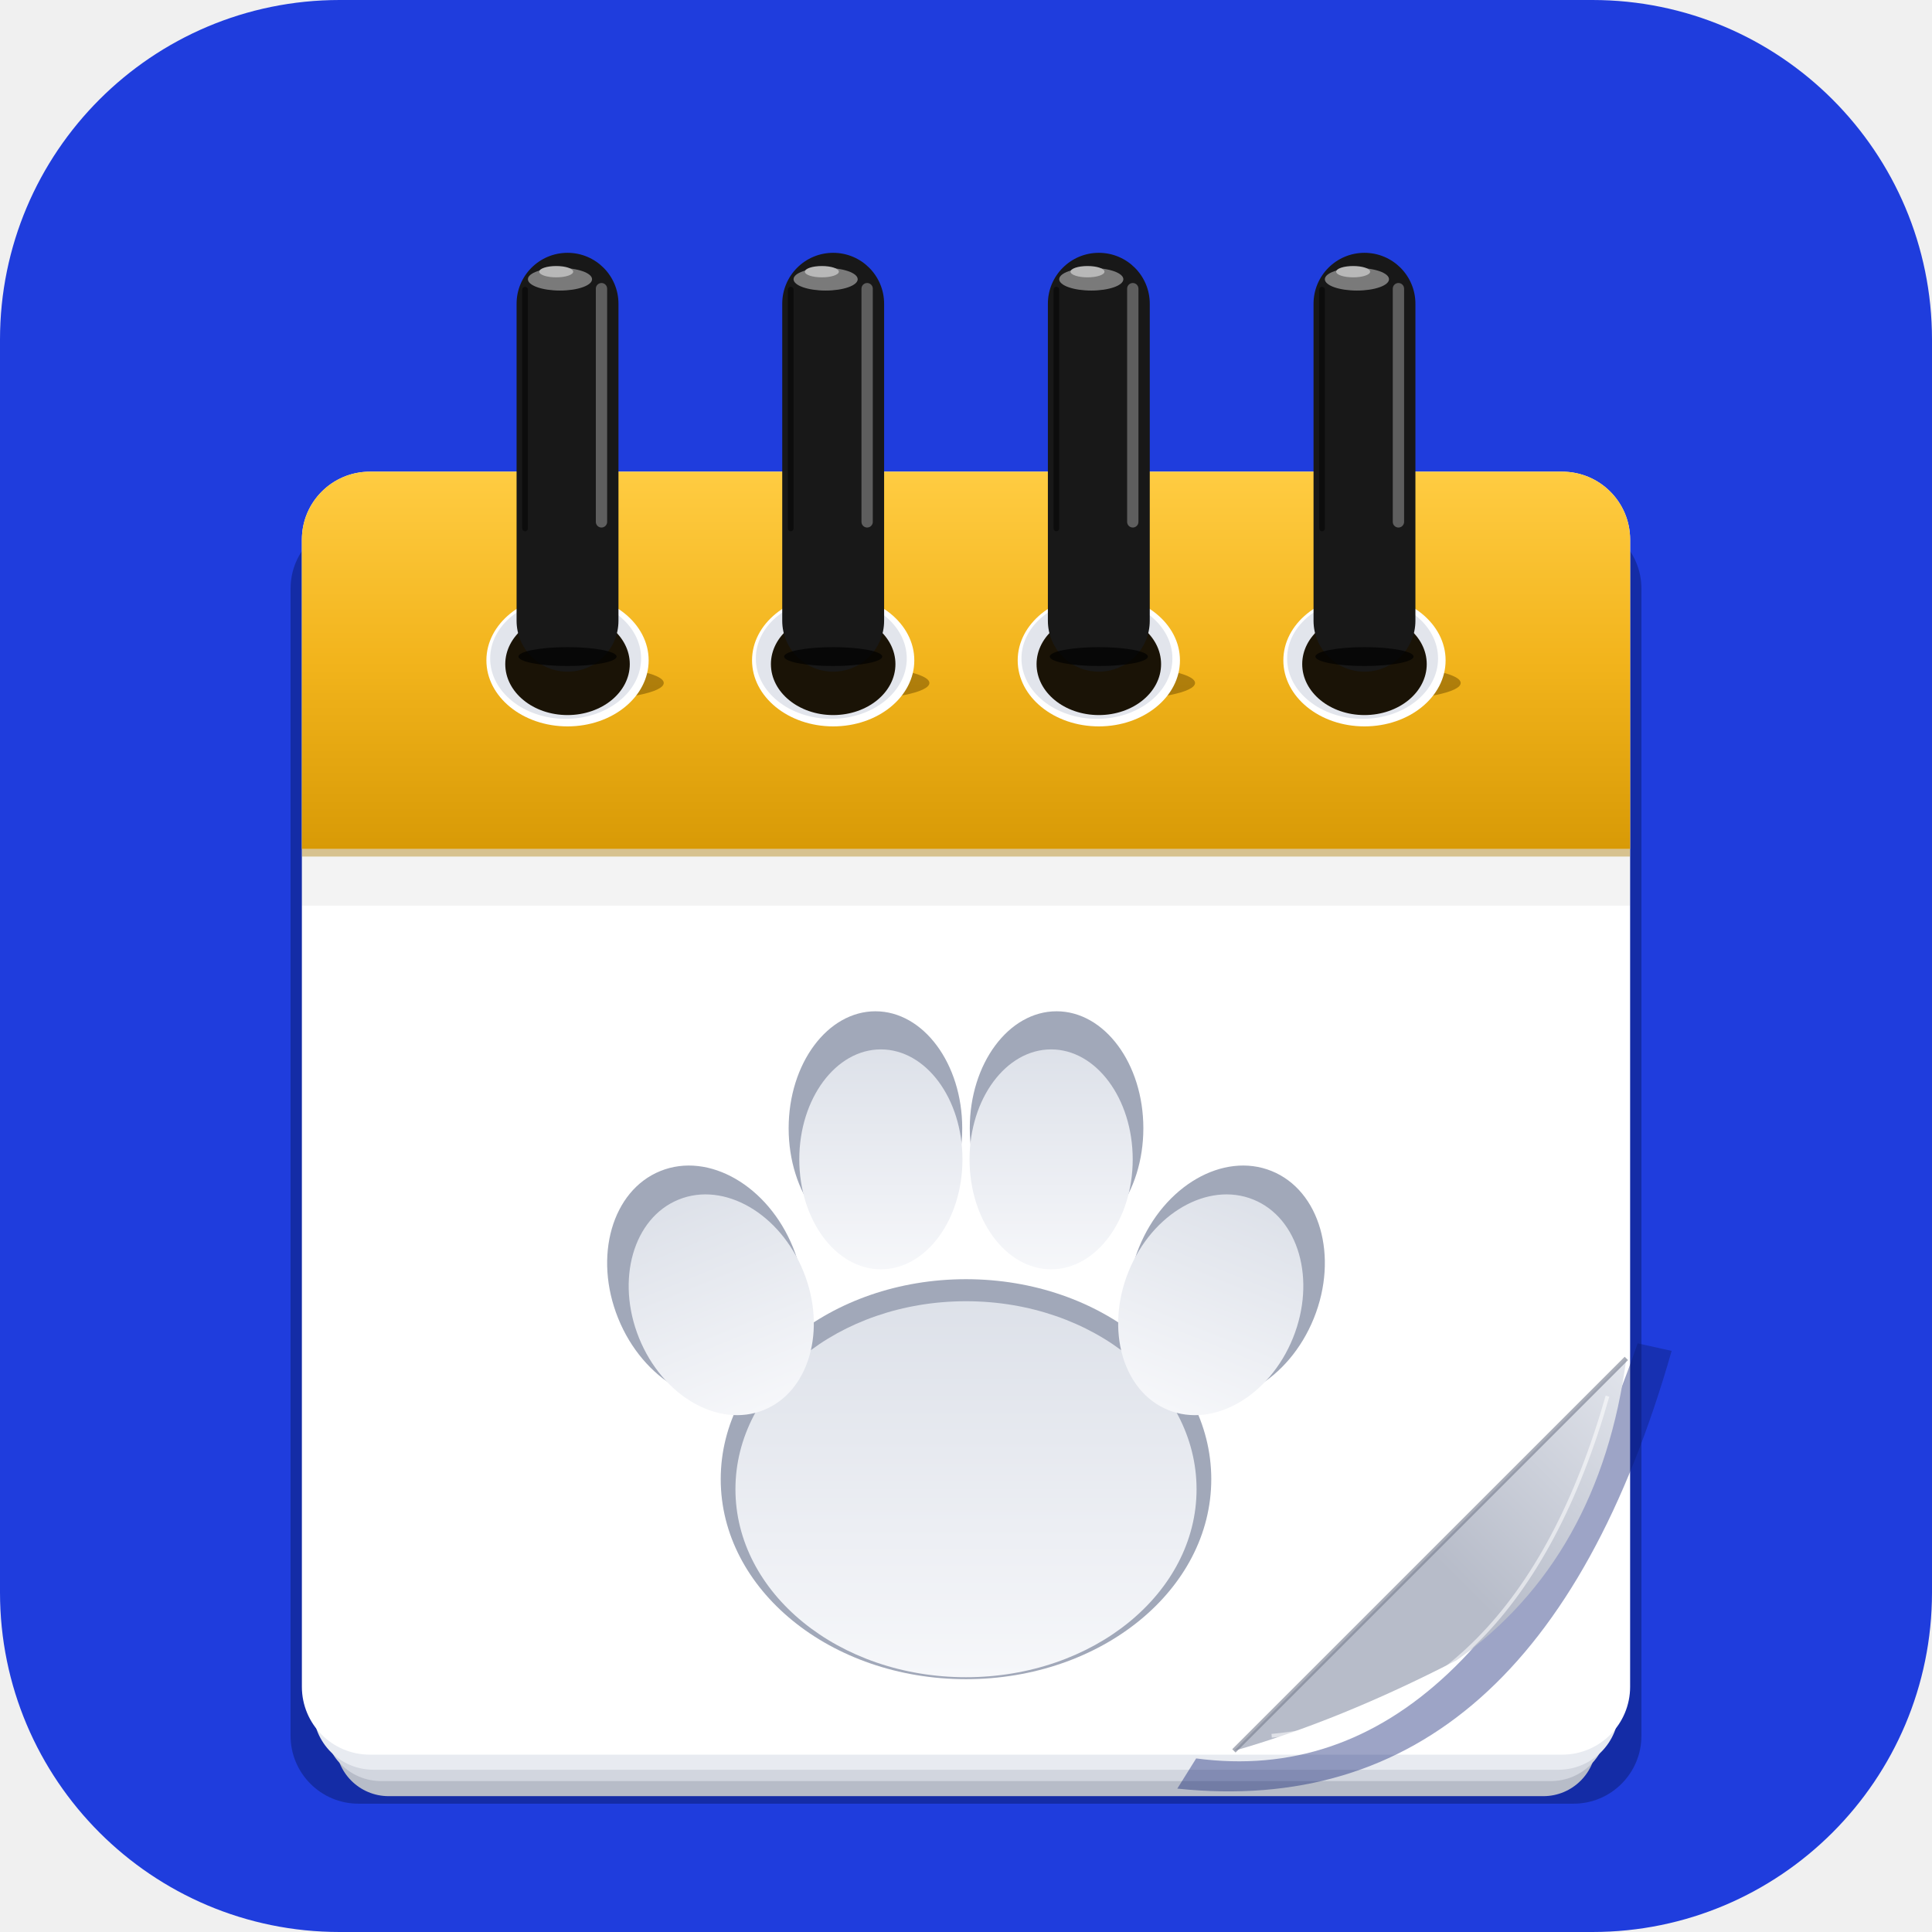
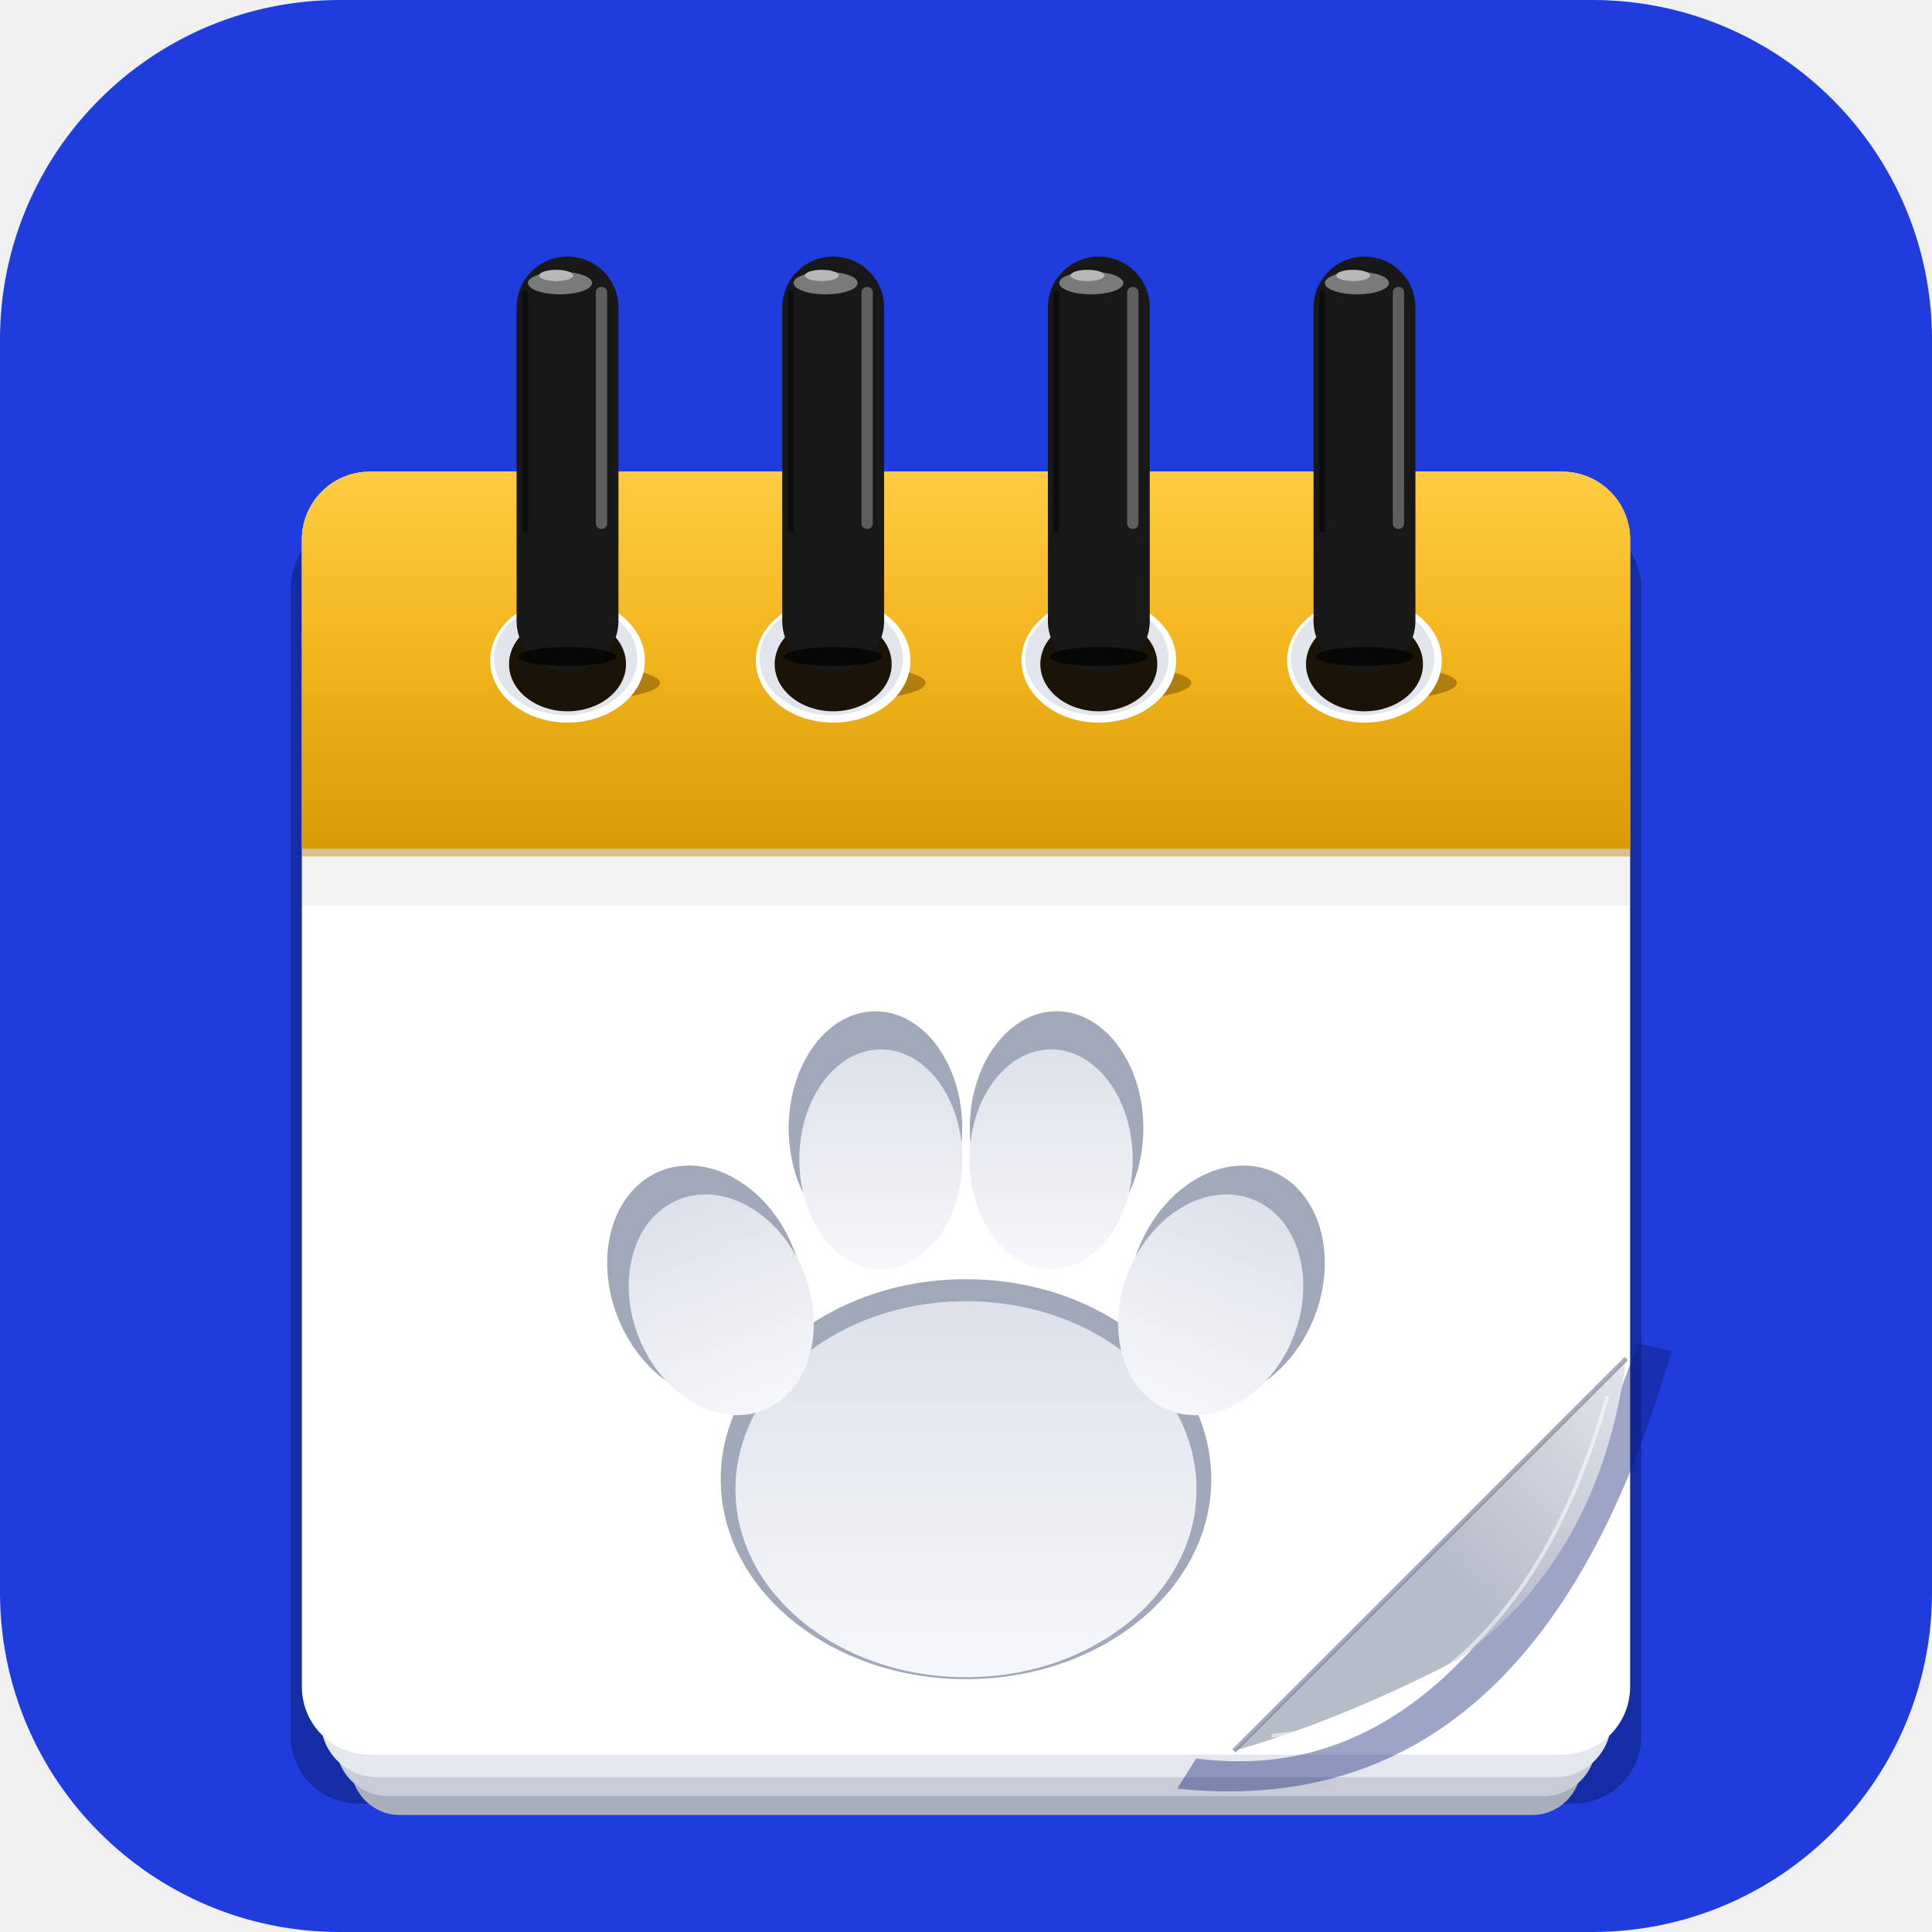
<svg xmlns="http://www.w3.org/2000/svg" viewBox="0 0 1024 1024" width="1024" height="1024">
  <defs>
    <linearGradient id="pawFloor" x1="0" y1="0" x2="0" y2="1">
      <stop offset="0" stop-color="#DDE1E9" />
      <stop offset="1" stop-color="#F6F7FA" />
    </linearGradient>
    <linearGradient id="paperBack" x1="0" y1="0" x2="1" y2="-1">
      <stop offset="0" stop-color="#B7BCC9" />
      <stop offset="0.5" stop-color="#E2E5EC" />
      <stop offset="1" stop-color="#F8F9FC" />
    </linearGradient>
    <linearGradient id="yellowGrad" x1="0" y1="0" x2="0" y2="1">
      <stop offset="0" stop-color="#FFCC42" />
      <stop offset="0.5" stop-color="#F2B41C" />
      <stop offset="1" stop-color="#D89A06" />
    </linearGradient>
    <clipPath id="paperClip">
      <rect x="160" y="250" width="704" height="680" rx="36" ry="36" />
    </clipPath>
  </defs>
  <rect x="0" y="0" width="1024" height="1024" rx="180" ry="180" fill="#1F3DDD" />
  <rect x="154" y="276" width="716" height="680" rx="36" ry="36" fill="#0A1C70" opacity="0.5" />
-   <rect x="178" y="272" width="668" height="680" rx="28" ry="28" fill="#B7BCC8" />
-   <rect x="172" y="264" width="680" height="680" rx="30" ry="30" fill="#D2D6DF" />
-   <rect x="166" y="258" width="692" height="680" rx="32" ry="32" fill="#E8EBF1" />
+   <rect x="186" y="282" width="652" height="680" rx="26" ry="26" fill="#A8AEBC" />
+   <rect x="178" y="272" width="668" height="680" rx="28" ry="28" fill="#C8CCD7" />
+   <rect x="170" y="262" width="684" height="680" rx="30" ry="30" fill="#E4E7EE" />
  <g clip-path="url(#paperClip)">
    <rect x="160" y="250" width="704" height="680" fill="#FFFFFF" />
    <rect x="160" y="250" width="704" height="200" fill="url(#yellowGrad)" />
    <rect x="160" y="450" width="704" height="4" fill="#A77807" opacity="0.45" />
    <rect x="160" y="454" width="704" height="26" fill="#000" opacity="0.05" />
    <g transform="translate(512 706) scale(1)" fill="#A1A8B9" opacity="1">
      <ellipse cx="0" cy="78" rx="130" ry="106" />
      <ellipse cx="-138" cy="-26" rx="50" ry="64" transform="rotate(-22 -138 -26)" />
      <ellipse cx="-48" cy="-108" rx="46" ry="62" />
      <ellipse cx="48" cy="-108" rx="46" ry="62" />
      <ellipse cx="138" cy="-26" rx="50" ry="64" transform="rotate(22 138 -26)" />
    </g>
    <g transform="translate(512 716) scale(0.94)" fill="url(#pawFloor)" opacity="1">
      <ellipse cx="0" cy="78" rx="130" ry="106" />
      <ellipse cx="-138" cy="-26" rx="50" ry="64" transform="rotate(-22 -138 -26)" />
      <ellipse cx="-48" cy="-108" rx="46" ry="62" />
      <ellipse cx="48" cy="-108" rx="46" ry="62" />
      <ellipse cx="138" cy="-26" rx="50" ry="64" transform="rotate(22 138 -26)" />
    </g>
  </g>
  <path d="     M 634 932     Q 784 952       868 712     L 886 716     Q 814 968       624 948     Z" fill="#0A1C70" opacity="0.4" />
  <path d="     M 654 928     L 862 720     Q 848 826       772 880     Q 710 912       654 928     Z" fill="url(#paperBack)" />
  <path d="     M 674 920     Q 804 908       852 740" stroke="#FFFFFF" stroke-width="2" fill="none" opacity="0.55" />
  <path d="     M 654 928     L 862 720" stroke="#7C8294" stroke-width="2.5" fill="none" opacity="0.65" />
  <g>
-     <ellipse cx="306.8" cy="362" rx="45" ry="9" fill="#7A5400" opacity="0.55" />
-     <ellipse cx="300.8" cy="350" rx="43" ry="35" fill="#FFFFFF" />
-     <ellipse cx="299.8" cy="349" rx="40" ry="32" fill="#E2E5EC" />
-     <ellipse cx="300.8" cy="352" rx="33" ry="27" fill="#1A1306" />
-     <rect x="273.8" y="134" width="54" height="222" rx="27" ry="27" fill="#181818" />
-     <rect x="315.8" y="150" width="6" height="129.6" rx="3" fill="#5E5E5E" />
-     <ellipse cx="296.8" cy="148" rx="17" ry="6" fill="#7A7A7A" />
-     <ellipse cx="294.8" cy="144" rx="9" ry="3" fill="#B8B8B8" />
-     <rect x="276.8" y="152" width="3" height="129.6" rx="1.5" fill="#000" opacity="0.5" />
+     <ellipse cx="306.8" cy="362" rx="43" ry="9" fill="#7A5400" opacity="0.55" />
+     <ellipse cx="300.8" cy="350" rx="41" ry="33" fill="#FFFFFF" />
+     <ellipse cx="299.8" cy="349" rx="38" ry="30" fill="#E2E5EC" />
+     <ellipse cx="300.8" cy="352" rx="31" ry="25" fill="#1A1306" />
+     <rect x="273.8" y="136" width="54" height="220" rx="27" ry="27" fill="#181818" />
+     <rect x="315.8" y="152" width="6" height="128.4" rx="3" fill="#5E5E5E" />
+     <ellipse cx="296.8" cy="150" rx="17" ry="6" fill="#7A7A7A" />
+     <ellipse cx="294.8" cy="146" rx="9" ry="3" fill="#B8B8B8" />
+     <rect x="276.8" y="154" width="3" height="128.4" rx="1.5" fill="#000" opacity="0.5" />
    <ellipse cx="300.8" cy="348" rx="26" ry="5" fill="#000" opacity="0.7" />
  </g>
  <g>
-     <ellipse cx="447.6" cy="362" rx="45" ry="9" fill="#7A5400" opacity="0.55" />
-     <ellipse cx="441.6" cy="350" rx="43" ry="35" fill="#FFFFFF" />
-     <ellipse cx="440.6" cy="349" rx="40" ry="32" fill="#E2E5EC" />
-     <ellipse cx="441.6" cy="352" rx="33" ry="27" fill="#1A1306" />
-     <rect x="414.6" y="134" width="54" height="222" rx="27" ry="27" fill="#181818" />
-     <rect x="456.6" y="150" width="6" height="129.6" rx="3" fill="#5E5E5E" />
-     <ellipse cx="437.6" cy="148" rx="17" ry="6" fill="#7A7A7A" />
-     <ellipse cx="435.6" cy="144" rx="9" ry="3" fill="#B8B8B8" />
-     <rect x="417.6" y="152" width="3" height="129.6" rx="1.5" fill="#000" opacity="0.5" />
+     <ellipse cx="447.6" cy="362" rx="43" ry="9" fill="#7A5400" opacity="0.55" />
+     <ellipse cx="441.6" cy="350" rx="41" ry="33" fill="#FFFFFF" />
+     <ellipse cx="440.6" cy="349" rx="38" ry="30" fill="#E2E5EC" />
+     <ellipse cx="441.6" cy="352" rx="31" ry="25" fill="#1A1306" />
+     <rect x="414.6" y="136" width="54" height="220" rx="27" ry="27" fill="#181818" />
+     <rect x="456.6" y="152" width="6" height="128.4" rx="3" fill="#5E5E5E" />
+     <ellipse cx="437.6" cy="150" rx="17" ry="6" fill="#7A7A7A" />
+     <ellipse cx="435.6" cy="146" rx="9" ry="3" fill="#B8B8B8" />
+     <rect x="417.6" y="154" width="3" height="128.4" rx="1.5" fill="#000" opacity="0.5" />
    <ellipse cx="441.6" cy="348" rx="26" ry="5" fill="#000" opacity="0.7" />
  </g>
  <g>
-     <ellipse cx="588.4" cy="362" rx="45" ry="9" fill="#7A5400" opacity="0.55" />
-     <ellipse cx="582.4" cy="350" rx="43" ry="35" fill="#FFFFFF" />
-     <ellipse cx="581.4" cy="349" rx="40" ry="32" fill="#E2E5EC" />
-     <ellipse cx="582.4" cy="352" rx="33" ry="27" fill="#1A1306" />
-     <rect x="555.4" y="134" width="54" height="222" rx="27" ry="27" fill="#181818" />
-     <rect x="597.4" y="150" width="6" height="129.6" rx="3" fill="#5E5E5E" />
-     <ellipse cx="578.4" cy="148" rx="17" ry="6" fill="#7A7A7A" />
-     <ellipse cx="576.4" cy="144" rx="9" ry="3" fill="#B8B8B8" />
-     <rect x="558.4" y="152" width="3" height="129.6" rx="1.5" fill="#000" opacity="0.5" />
+     <ellipse cx="588.4" cy="362" rx="43" ry="9" fill="#7A5400" opacity="0.55" />
+     <ellipse cx="582.4" cy="350" rx="41" ry="33" fill="#FFFFFF" />
+     <ellipse cx="581.4" cy="349" rx="38" ry="30" fill="#E2E5EC" />
+     <ellipse cx="582.4" cy="352" rx="31" ry="25" fill="#1A1306" />
+     <rect x="555.4" y="136" width="54" height="220" rx="27" ry="27" fill="#181818" />
+     <rect x="597.4" y="152" width="6" height="128.4" rx="3" fill="#5E5E5E" />
+     <ellipse cx="578.4" cy="150" rx="17" ry="6" fill="#7A7A7A" />
+     <ellipse cx="576.4" cy="146" rx="9" ry="3" fill="#B8B8B8" />
+     <rect x="558.4" y="154" width="3" height="128.4" rx="1.5" fill="#000" opacity="0.5" />
    <ellipse cx="582.4" cy="348" rx="26" ry="5" fill="#000" opacity="0.7" />
  </g>
  <g>
-     <ellipse cx="729.2" cy="362" rx="45" ry="9" fill="#7A5400" opacity="0.55" />
-     <ellipse cx="723.2" cy="350" rx="43" ry="35" fill="#FFFFFF" />
-     <ellipse cx="722.2" cy="349" rx="40" ry="32" fill="#E2E5EC" />
-     <ellipse cx="723.2" cy="352" rx="33" ry="27" fill="#1A1306" />
-     <rect x="696.2" y="134" width="54" height="222" rx="27" ry="27" fill="#181818" />
-     <rect x="738.2" y="150" width="6" height="129.6" rx="3" fill="#5E5E5E" />
-     <ellipse cx="719.2" cy="148" rx="17" ry="6" fill="#7A7A7A" />
-     <ellipse cx="717.2" cy="144" rx="9" ry="3" fill="#B8B8B8" />
-     <rect x="699.2" y="152" width="3" height="129.6" rx="1.5" fill="#000" opacity="0.5" />
+     <ellipse cx="729.2" cy="362" rx="43" ry="9" fill="#7A5400" opacity="0.55" />
+     <ellipse cx="723.2" cy="350" rx="41" ry="33" fill="#FFFFFF" />
+     <ellipse cx="722.2" cy="349" rx="38" ry="30" fill="#E2E5EC" />
+     <ellipse cx="723.2" cy="352" rx="31" ry="25" fill="#1A1306" />
+     <rect x="696.2" y="136" width="54" height="220" rx="27" ry="27" fill="#181818" />
+     <rect x="738.2" y="152" width="6" height="128.4" rx="3" fill="#5E5E5E" />
+     <ellipse cx="719.2" cy="150" rx="17" ry="6" fill="#7A7A7A" />
+     <ellipse cx="717.2" cy="146" rx="9" ry="3" fill="#B8B8B8" />
+     <rect x="699.2" y="154" width="3" height="128.4" rx="1.5" fill="#000" opacity="0.5" />
    <ellipse cx="723.2" cy="348" rx="26" ry="5" fill="#000" opacity="0.7" />
  </g>
</svg>
